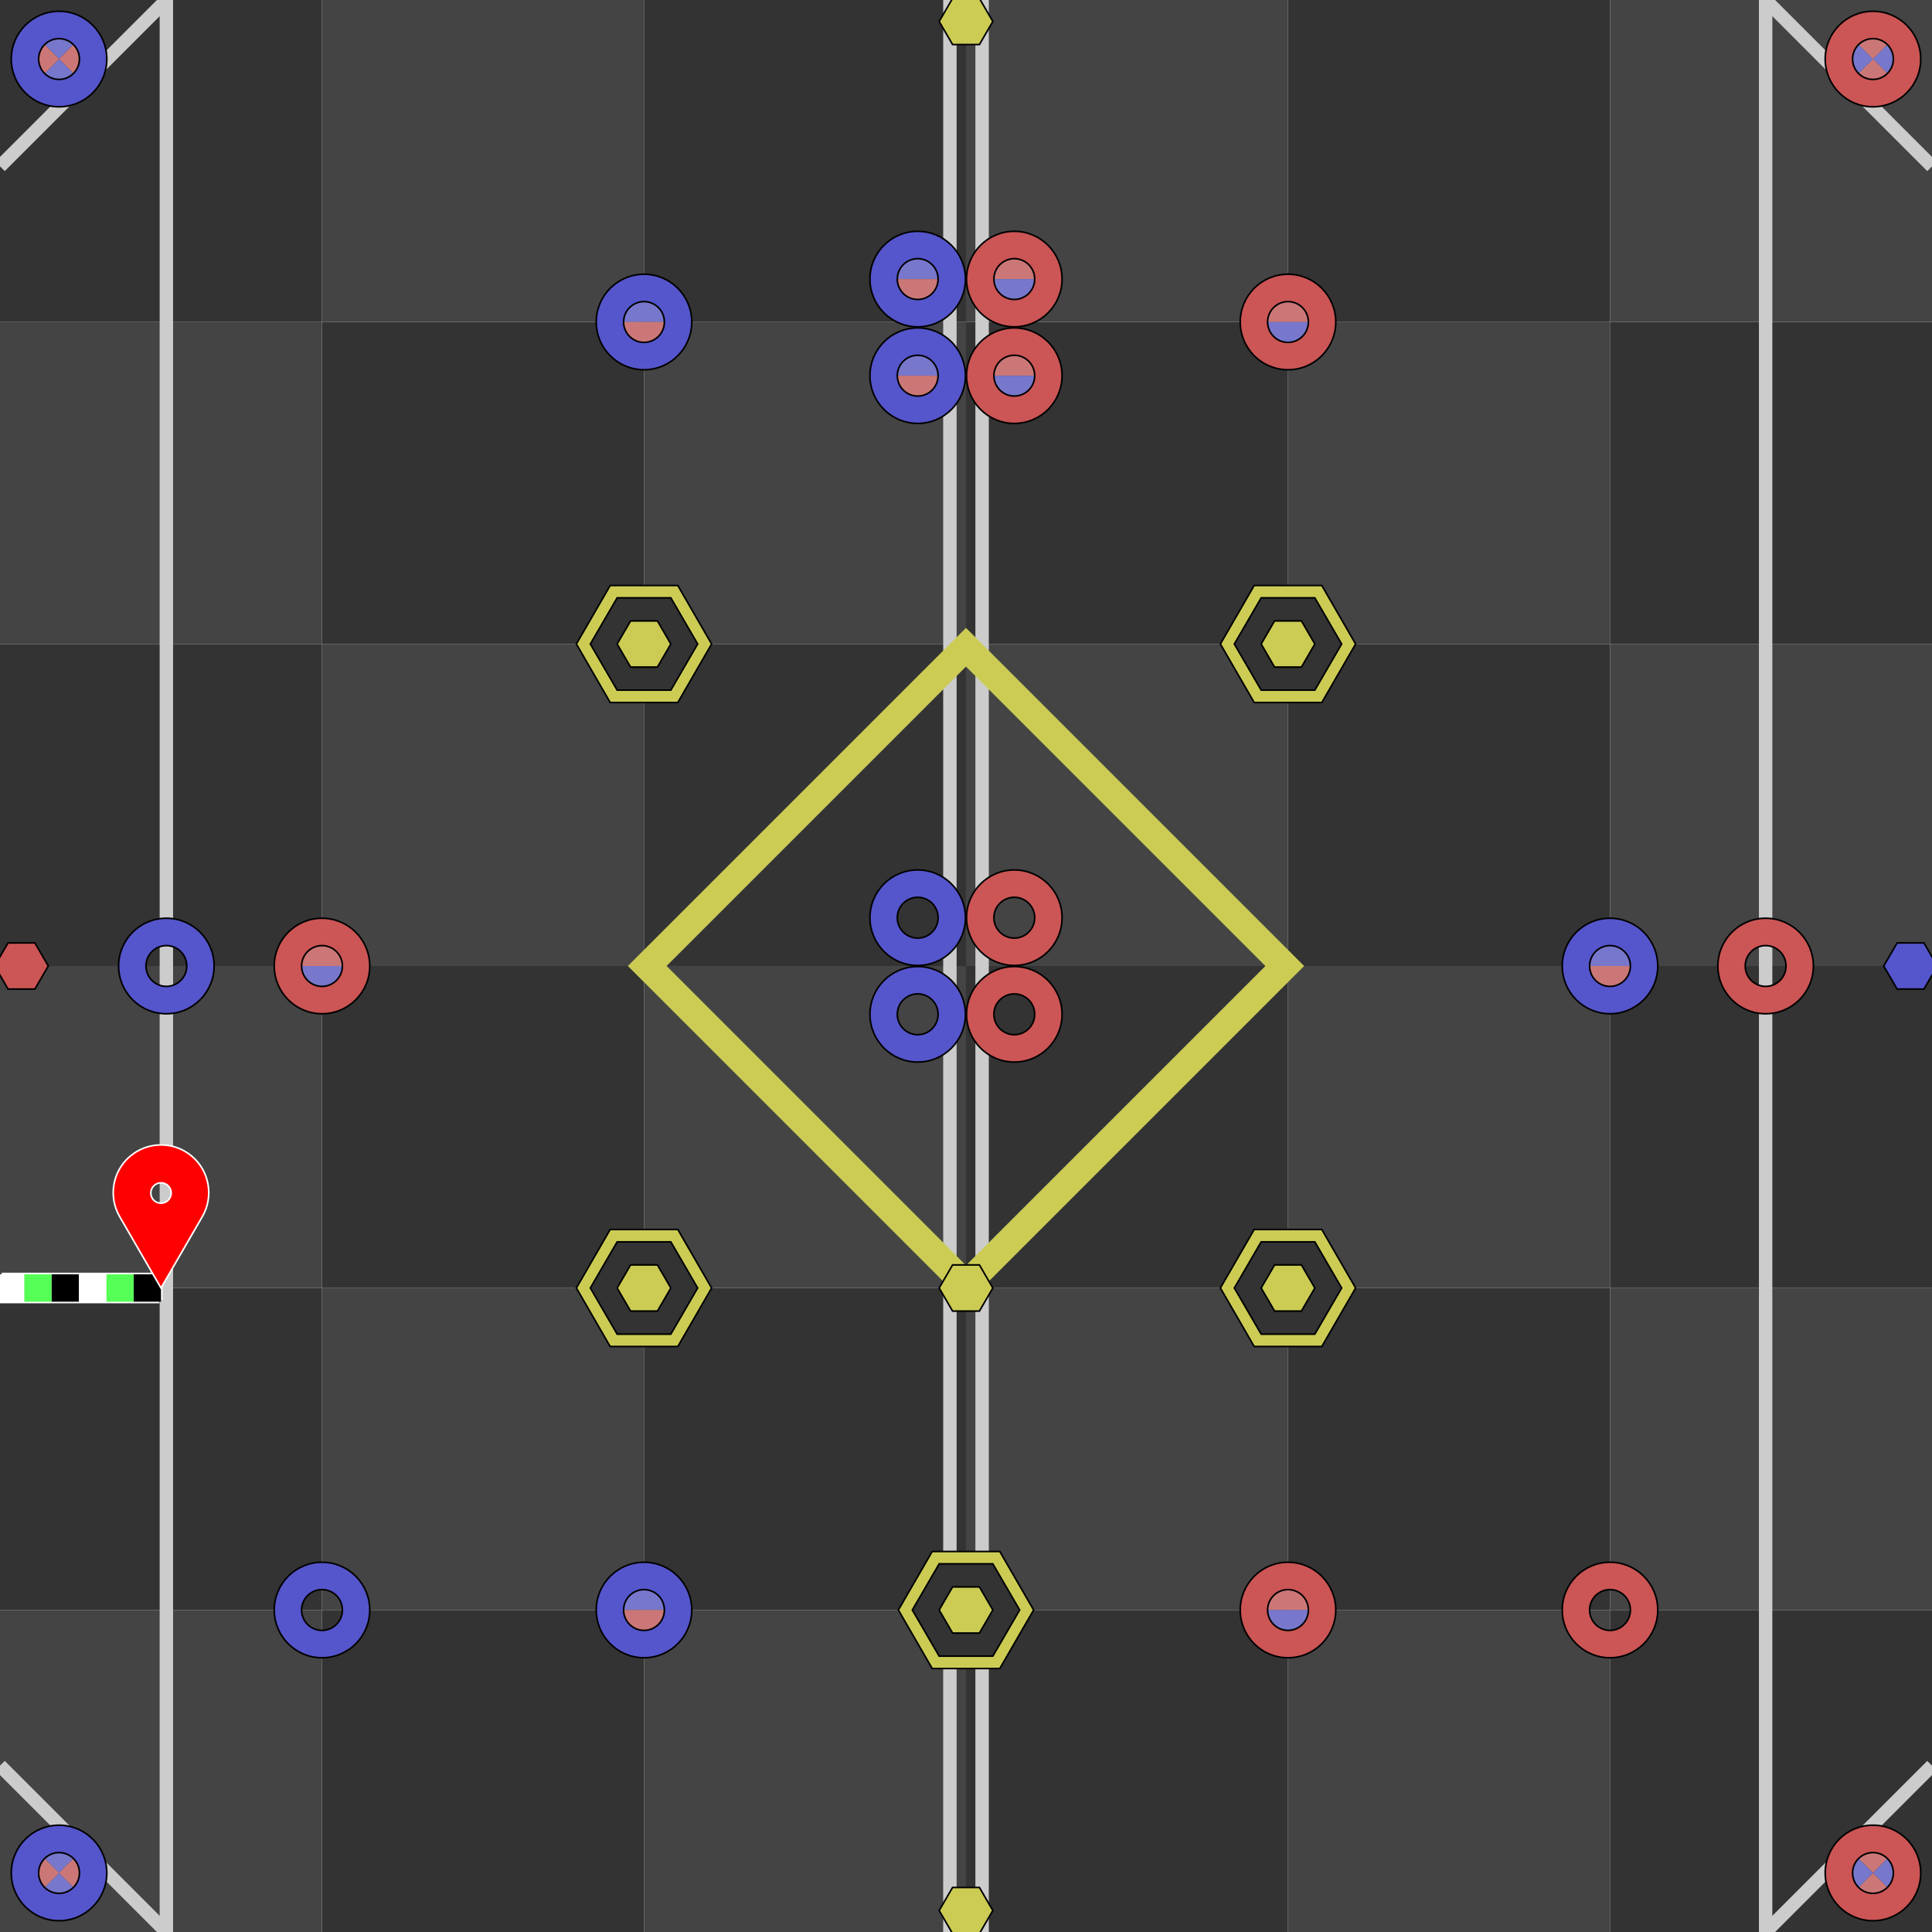
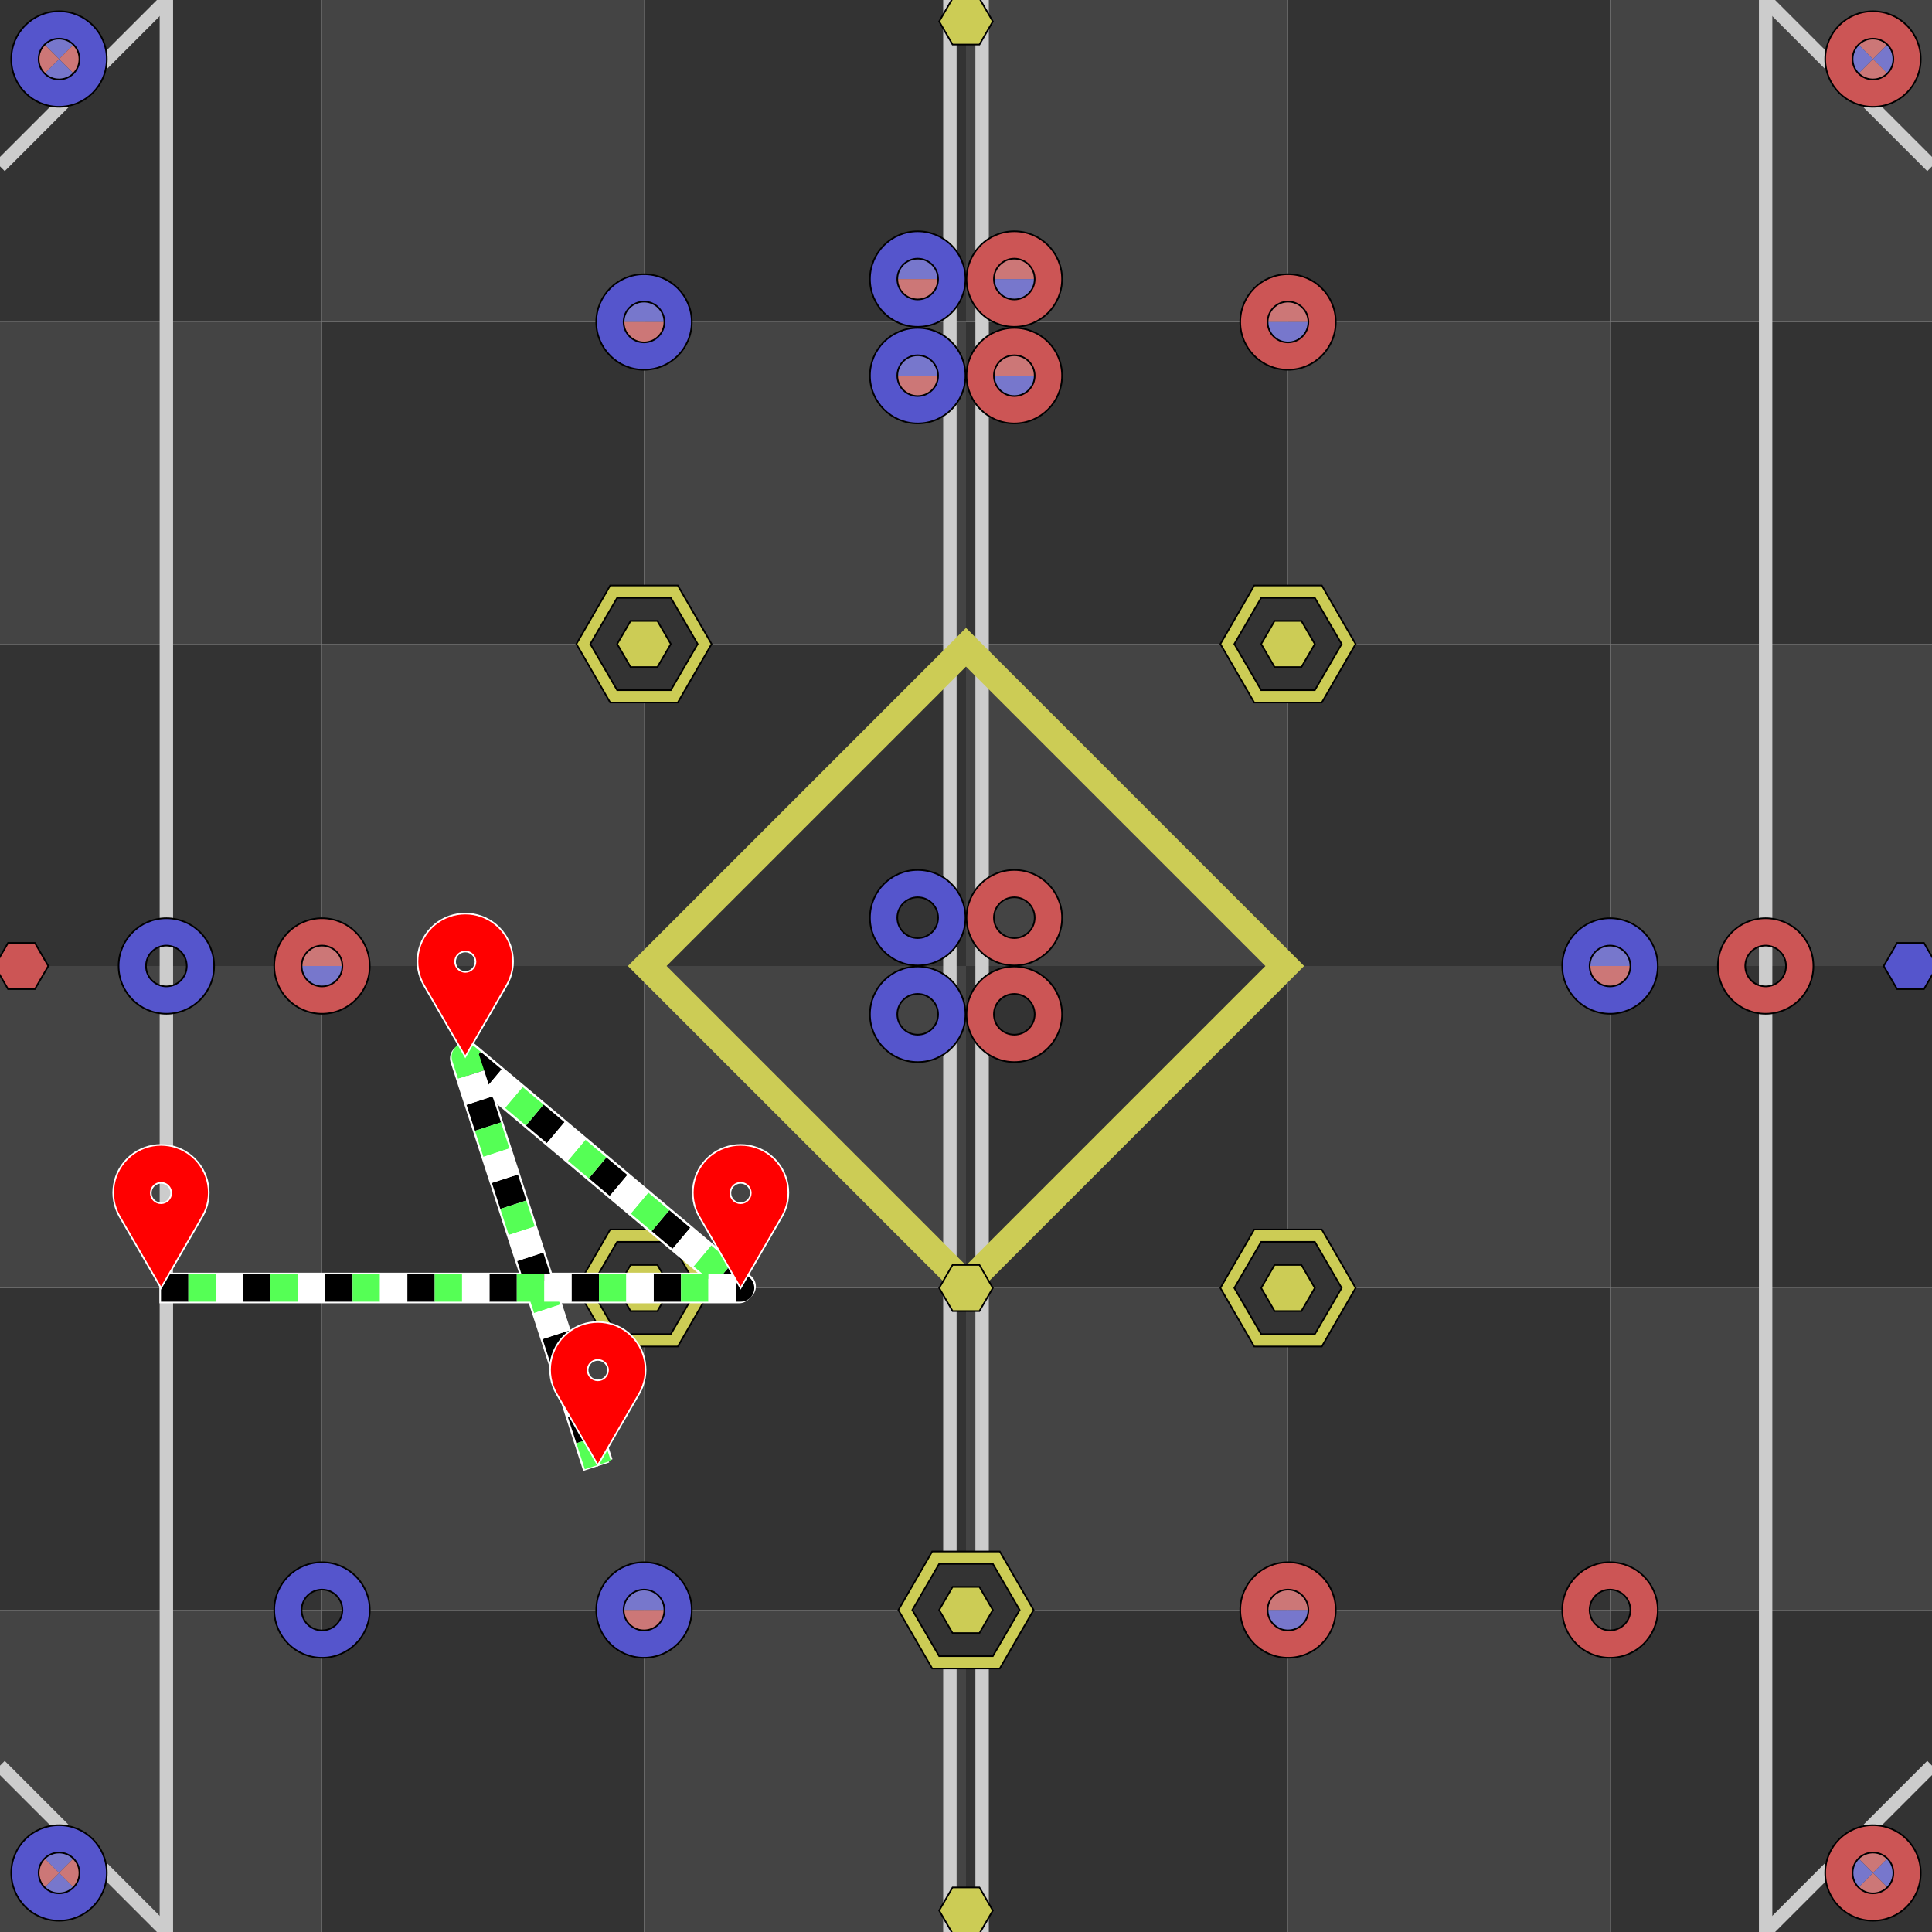
<svg xmlns="http://www.w3.org/2000/svg" version="1.1" width="600" height="600" viewBox="-1800 -1800 3600 3600">
  <g transform="scale(1, -1)">
    <rect x="-1800" y="-1800" width="600" height="600" fill="#444444" />
    <rect x="-1800" y="-1200" width="600" height="600" fill="#333333" />
    <rect x="-1800" y="-600" width="600" height="600" fill="#444444" />
    <rect x="-1800" y="0" width="600" height="600" fill="#333333" />
    <rect x="-1800" y="600" width="600" height="600" fill="#444444" />
    <rect x="-1800" y="1200" width="600" height="600" fill="#333333" />
    <rect x="-1200" y="-1800" width="600" height="600" fill="#333333" />
    <rect x="-1200" y="-1200" width="600" height="600" fill="#444444" />
    <rect x="-1200" y="-600" width="600" height="600" fill="#333333" />
    <rect x="-1200" y="0" width="600" height="600" fill="#444444" />
    <rect x="-1200" y="600" width="600" height="600" fill="#333333" />
    <rect x="-1200" y="1200" width="600" height="600" fill="#444444" />
    <rect x="-600" y="-1800" width="600" height="600" fill="#444444" />
    <rect x="-600" y="-1200" width="600" height="600" fill="#333333" />
    <rect x="-600" y="-600" width="600" height="600" fill="#444444" />
    <rect x="-600" y="0" width="600" height="600" fill="#333333" />
    <rect x="-600" y="600" width="600" height="600" fill="#444444" />
    <rect x="-600" y="1200" width="600" height="600" fill="#333333" />
    <rect x="0" y="-1800" width="600" height="600" fill="#333333" />
    <rect x="0" y="-1200" width="600" height="600" fill="#444444" />
    <rect x="0" y="-600" width="600" height="600" fill="#333333" />
    <rect x="0" y="0" width="600" height="600" fill="#444444" />
    <rect x="0" y="600" width="600" height="600" fill="#333333" />
    <rect x="0" y="1200" width="600" height="600" fill="#444444" />
    <rect x="600" y="-1800" width="600" height="600" fill="#444444" />
    <rect x="600" y="-1200" width="600" height="600" fill="#333333" />
    <rect x="600" y="-600" width="600" height="600" fill="#444444" />
    <rect x="600" y="0" width="600" height="600" fill="#333333" />
    <rect x="600" y="600" width="600" height="600" fill="#444444" />
    <rect x="600" y="1200" width="600" height="600" fill="#333333" />
    <rect x="1200" y="-1800" width="600" height="600" fill="#333333" />
    <rect x="1200" y="-1200" width="600" height="600" fill="#444444" />
    <rect x="1200" y="-600" width="600" height="600" fill="#333333" />
    <rect x="1200" y="0" width="600" height="600" fill="#444444" />
    <rect x="1200" y="600" width="600" height="600" fill="#333333" />
    <rect x="1200" y="1200" width="600" height="600" fill="#444444" />
    <line x1="-1490" y1="-1800" x2="-1490" y2="1800" stroke="#cccccc" stroke-width="25" />
    <line x1="-30" y1="-1800" x2="-30" y2="1800" stroke="#cccccc" stroke-width="25" />
    <line x1="30" y1="-1800" x2="30" y2="1800" stroke="#cccccc" stroke-width="25" />
    <line x1="1490" y1="-1800" x2="1490" y2="1800" stroke="#cccccc" stroke-width="25" />
    <line x1="-1800" y1="-1490" x2="-1490" y2="-1800" stroke="#cccccc" stroke-width="25" />
    <line x1="1800" y1="-1490" x2="1490" y2="-1800" stroke="#cccccc" stroke-width="25" />
    <line x1="-1800" y1="1490" x2="-1490" y2="1800" stroke="#cccccc" stroke-width="25" />
    <line x1="1800" y1="1490" x2="1490" y2="1800" stroke="#cccccc" stroke-width="25" />
    <rect x="-420" y="-420" width="840" height="840" transform="rotate(45)" stroke="#cccc55" fill="none" stroke-width="51" />
    <polygon points="-1710,0 -1735,43 -1785,43 -1810,0 -1785,-43 -1735,-43" fill="#cc5555" stroke="#000000" stroke-width="3" />
    <polygon points="1810,0 1785,43 1735,43 1710,0 1735,-43 1785,-43" fill="#5555cc" stroke="#000000" stroke-width="3" />
    <polygon points="50,1760 25,1803 -25,1803 -50,1760 -25,1717 25,1717" fill="#cccc55" stroke="#000000" stroke-width="3" />
    <polygon points="50,-600 25,-557 -25,-557 -50,-600 -25,-643 25,-643" fill="#cccc55" stroke="#000000" stroke-width="3" />
    <polygon points="50,-1760 25,-1717 -25,-1717 -50,-1760 -25,-1803 25,-1803" fill="#cccc55" stroke="#000000" stroke-width="3" />
    <polygon points="-474,600 -537,709 -663,709 -726,600 -663,491 -537,491" fill="#cccc55" stroke="#000000" stroke-width="3" />
    <polygon points="-500,600 -550,686 -650,686 -700,600 -650,514 -550,514" fill="#333333" stroke="#000000" stroke-width="3" />
    <polygon points="-550,600 -575,643 -625,643 -650,600 -625,557 -575,557" fill="#cccc55" stroke="#000000" stroke-width="3" />
    <polygon points="726,600 663,709 537,709 474,600 537,491 663,491" fill="#cccc55" stroke="#000000" stroke-width="3" />
    <polygon points="700,600 650,686 550,686 500,600 550,514 650,514" fill="#333333" stroke="#000000" stroke-width="3" />
    <polygon points="650,600 625,643 575,643 550,600 575,557 625,557" fill="#cccc55" stroke="#000000" stroke-width="3" />
    <polygon points="-474,-600 -537,-491 -663,-491 -726,-600 -663,-709 -537,-709" fill="#cccc55" stroke="#000000" stroke-width="3" />
    <polygon points="-500,-600 -550,-514 -650,-514 -700,-600 -650,-686 -550,-686" fill="#333333" stroke="#000000" stroke-width="3" />
    <polygon points="-550,-600 -575,-557 -625,-557 -650,-600 -625,-643 -575,-643" fill="#cccc55" stroke="#000000" stroke-width="3" />
    <polygon points="726,-600 663,-491 537,-491 474,-600 537,-709 663,-709" fill="#cccc55" stroke="#000000" stroke-width="3" />
    <polygon points="700,-600 650,-514 550,-514 500,-600 550,-686 650,-686" fill="#333333" stroke="#000000" stroke-width="3" />
    <polygon points="650,-600 625,-557 575,-557 550,-600 575,-643 625,-643" fill="#cccc55" stroke="#000000" stroke-width="3" />
    <polygon points="126,-1200 63,-1091 -63,-1091 -126,-1200 -63,-1309 63,-1309" fill="#cccc55" stroke="#000000" stroke-width="3" />
    <polygon points="100,-1200 50,-1114 -50,-1114 -100,-1200 -50,-1286 50,-1286" fill="#333333" stroke="#000000" stroke-width="3" />
    <polygon points="50,-1200 25,-1157 -25,-1157 -50,-1200 -25,-1243 25,-1243" fill="#cccc55" stroke="#000000" stroke-width="3" />
    <path d="M 1690,1690 l -63,63 a 89,89 0 0,0 126,0 z" fill="#cc7777" />
    <path d="M 1690,1690 l 63,63 a 89,89 0 0,0 0,-126 z" fill="#7777cc" />
    <path d="M 1690,1690 l 63,-63 a 89,89 0 0,0 -126,0 z" fill="#cc7777" />
    <path d="M 1690,1690 l -63,-63 a 89,89 0 0,0 0,126 z" fill="#7777cc" />
    <path d="M 1601,1690 a 89 89 0 0 0 178 0 a 89 89 0 0 0 -178 0 z m 51 0 a 38 38 0 0 0 76 0 a 38 38 0 0 0 -76 0 z" fill="#cc5555" stroke="#000000" stroke-width="3" fill-rule="evenodd" />
    <path d="M 1690,-1690 l -63,63 a 89,89 0 0,0 126,0 z" fill="#cc7777" />
    <path d="M 1690,-1690 l 63,63 a 89,89 0 0,0 0,-126 z" fill="#7777cc" />
    <path d="M 1690,-1690 l 63,-63 a 89,89 0 0,0 -126,0 z" fill="#cc7777" />
    <path d="M 1690,-1690 l -63,-63 a 89,89 0 0,0 0,126 z" fill="#7777cc" />
    <path d="M 1601,-1690 a 89 89 0 0 0 178 0 a 89 89 0 0 0 -178 0 z m 51 0 a 38 38 0 0 0 76 0 a 38 38 0 0 0 -76 0 z" fill="#cc5555" stroke="#000000" stroke-width="3" fill-rule="evenodd" />
    <path d="M -1690,1690 l -63,63 a 89,89 0 0,0 126,0 z" fill="#7777cc" />
    <path d="M -1690,1690 l 63,63 a 89,89 0 0,0 0,-126 z" fill="#cc7777" />
    <path d="M -1690,1690 l 63,-63 a 89,89 0 0,0 -126,0 z" fill="#7777cc" />
    <path d="M -1690,1690 l -63,-63 a 89,89 0 0,0 0,126 z" fill="#cc7777" />
    <path d="M -1779,1690 a 89 89 0 0 0 178 0 a 89 89 0 0 0 -178 0 z m 51 0 a 38 38 0 0 0 76 0 a 38 38 0 0 0 -76 0 z" fill="#5555cc" stroke="#000000" stroke-width="3" fill-rule="evenodd" />
    <path d="M -1690,-1690 l -63,63 a 89,89 0 0,0 126,0 z" fill="#7777cc" />
    <path d="M -1690,-1690 l 63,63 a 89,89 0 0,0 0,-126 z" fill="#cc7777" />
    <path d="M -1690,-1690 l 63,-63 a 89,89 0 0,0 -126,0 z" fill="#7777cc" />
    <path d="M -1690,-1690 l -63,-63 a 89,89 0 0,0 0,126 z" fill="#cc7777" />
    <path d="M -1779,-1690 a 89 89 0 0 0 178 0 a 89 89 0 0 0 -178 0 z m 51 0 a 38 38 0 0 0 76 0 a 38 38 0 0 0 -76 0 z" fill="#5555cc" stroke="#000000" stroke-width="3" fill-rule="evenodd" />
    <path d="M 1,1280 a 89,89 0 1,0 178,0" fill="#cc7777" />
    <path d="M 1,1280 a 89,89 0 1,1 178,0" fill="#7777cc" />
    <path d="M 1,1280 a 89 89 0 0 0 178 0 a 89 89 0 0 0 -178 0 z m 51 0 a 38 38 0 0 0 76 0 a 38 38 0 0 0 -76 0 z" fill="#cc5555" stroke="#000000" stroke-width="3" fill-rule="evenodd" />
    <path d="M 511,1200 a 89,89 0 1,0 178,0" fill="#cc7777" />
    <path d="M 511,1200 a 89,89 0 1,1 178,0" fill="#7777cc" />
    <path d="M 511,1200 a 89 89 0 0 0 178 0 a 89 89 0 0 0 -178 0 z m 51 0 a 38 38 0 0 0 76 0 a 38 38 0 0 0 -76 0 z" fill="#cc5555" stroke="#000000" stroke-width="3" fill-rule="evenodd" />
    <path d="M 1,1100 a 89,89 0 1,0 178,0" fill="#cc7777" />
    <path d="M 1,1100 a 89,89 0 1,1 178,0" fill="#7777cc" />
    <path d="M 1,1100 a 89 89 0 0 0 178 0 a 89 89 0 0 0 -178 0 z m 51 0 a 38 38 0 0 0 76 0 a 38 38 0 0 0 -76 0 z" fill="#cc5555" stroke="#000000" stroke-width="3" fill-rule="evenodd" />
    <path d="M -1289,0 a 89,89 0 1,0 178,0" fill="#cc7777" />
    <path d="M -1289,0 a 89,89 0 1,1 178,0" fill="#7777cc" />
    <path d="M -1289,0 a 89 89 0 0 0 178 0 a 89 89 0 0 0 -178 0 z m 51 0 a 38 38 0 0 0 76 0 a 38 38 0 0 0 -76 0 z" fill="#cc5555" stroke="#000000" stroke-width="3" fill-rule="evenodd" />
    <path d="M 511,-1200 a 89,89 0 1,0 178,0" fill="#cc7777" />
    <path d="M 511,-1200 a 89,89 0 1,1 178,0" fill="#7777cc" />
    <path d="M 511,-1200 a 89 89 0 0 0 178 0 a 89 89 0 0 0 -178 0 z m 51 0 a 38 38 0 0 0 76 0 a 38 38 0 0 0 -76 0 z" fill="#cc5555" stroke="#000000" stroke-width="3" fill-rule="evenodd" />
    <path d="M -179,1280 a 89,89 0 1,0 178,0" fill="#7777cc" />
    <path d="M -179,1280 a 89,89 0 1,1 178,0" fill="#cc7777" />
    <path d="M -179,1280 a 89 89 0 0 0 178 0 a 89 89 0 0 0 -178 0 z m 51 0 a 38 38 0 0 0 76 0 a 38 38 0 0 0 -76 0 z" fill="#5555cc" stroke="#000000" stroke-width="3" fill-rule="evenodd" />
    <path d="M -689,1200 a 89,89 0 1,0 178,0" fill="#7777cc" />
    <path d="M -689,1200 a 89,89 0 1,1 178,0" fill="#cc7777" />
    <path d="M -689,1200 a 89 89 0 0 0 178 0 a 89 89 0 0 0 -178 0 z m 51 0 a 38 38 0 0 0 76 0 a 38 38 0 0 0 -76 0 z" fill="#5555cc" stroke="#000000" stroke-width="3" fill-rule="evenodd" />
    <path d="M -179,1100 a 89,89 0 1,0 178,0" fill="#7777cc" />
    <path d="M -179,1100 a 89,89 0 1,1 178,0" fill="#cc7777" />
    <path d="M -179,1100 a 89 89 0 0 0 178 0 a 89 89 0 0 0 -178 0 z m 51 0 a 38 38 0 0 0 76 0 a 38 38 0 0 0 -76 0 z" fill="#5555cc" stroke="#000000" stroke-width="3" fill-rule="evenodd" />
    <path d="M 1111,0 a 89,89 0 1,0 178,0" fill="#7777cc" />
    <path d="M 1111,0 a 89,89 0 1,1 178,0" fill="#cc7777" />
    <path d="M 1111,0 a 89 89 0 0 0 178 0 a 89 89 0 0 0 -178 0 z m 51 0 a 38 38 0 0 0 76 0 a 38 38 0 0 0 -76 0 z" fill="#5555cc" stroke="#000000" stroke-width="3" fill-rule="evenodd" />
    <path d="M -689,-1200 a 89,89 0 1,0 178,0" fill="#7777cc" />
    <path d="M -689,-1200 a 89,89 0 1,1 178,0" fill="#cc7777" />
    <path d="M -689,-1200 a 89 89 0 0 0 178 0 a 89 89 0 0 0 -178 0 z m 51 0 a 38 38 0 0 0 76 0 a 38 38 0 0 0 -76 0 z" fill="#5555cc" stroke="#000000" stroke-width="3" fill-rule="evenodd" />
    <path d="M 1,90 a 89 89 0 0 0 178 0 a 89 89 0 0 0 -178 0 z m 51 0 a 38 38 0 0 0 76 0 a 38 38 0 0 0 -76 0 z" fill="#cc5555" stroke="#000000" stroke-width="3" fill-rule="evenodd" />
    <path d="M 1401,0 a 89 89 0 0 0 178 0 a 89 89 0 0 0 -178 0 z m 51 0 a 38 38 0 0 0 76 0 a 38 38 0 0 0 -76 0 z" fill="#cc5555" stroke="#000000" stroke-width="3" fill-rule="evenodd" />
    <path d="M 1,-90 a 89 89 0 0 0 178 0 a 89 89 0 0 0 -178 0 z m 51 0 a 38 38 0 0 0 76 0 a 38 38 0 0 0 -76 0 z" fill="#cc5555" stroke="#000000" stroke-width="3" fill-rule="evenodd" />
    <path d="M 1111,-1200 a 89 89 0 0 0 178 0 a 89 89 0 0 0 -178 0 z m 51 0 a 38 38 0 0 0 76 0 a 38 38 0 0 0 -76 0 z" fill="#cc5555" stroke="#000000" stroke-width="3" fill-rule="evenodd" />
    <path d="M -179,90 a 89 89 0 0 0 178 0 a 89 89 0 0 0 -178 0 z m 51 0 a 38 38 0 0 0 76 0 a 38 38 0 0 0 -76 0 z" fill="#5555cc" stroke="#000000" stroke-width="3" fill-rule="evenodd" />
    <path d="M -1579,0 a 89 89 0 0 0 178 0 a 89 89 0 0 0 -178 0 z m 51 0 a 38 38 0 0 0 76 0 a 38 38 0 0 0 -76 0 z" fill="#5555cc" stroke="#000000" stroke-width="3" fill-rule="evenodd" />
    <path d="M -179,-90 a 89 89 0 0 0 178 0 a 89 89 0 0 0 -178 0 z m 51 0 a 38 38 0 0 0 76 0 a 38 38 0 0 0 -76 0 z" fill="#5555cc" stroke="#000000" stroke-width="3" fill-rule="evenodd" />
    <path d="M -1289,-1200 a 89 89 0 0 0 178 0 a 89 89 0 0 0 -178 0 z m 51 0 a 38 38 0 0 0 76 0 a 38 38 0 0 0 -76 0 z" fill="#5555cc" stroke="#000000" stroke-width="3" fill-rule="evenodd" />
-     <polyline points="-1497,-597 -1797,-597" fill="none" stroke="#ffffff" stroke-width="51" stroke-linejoin="round" />
-     <polyline points="-1503,-603 -1803,-603" fill="none" stroke="#ffffff" stroke-width="51" stroke-linejoin="round" />
-     <polyline points="-1500,-600 -1800,-600" fill="none" stroke="#000000" stroke-width="51" stroke-dasharray="51,102" stroke-linejoin="round" />
-     <polyline points="-1500,-600 -1800,-600" fill="none" stroke="#55ff55" stroke-width="51" stroke-dasharray="51,102" stroke-dashoffset="102" stroke-linejoin="round" />
-     <polyline points="-1500,-600 -1800,-600" fill="none" stroke="#ffffff" stroke-width="51" stroke-dasharray="51,102" stroke-dashoffset="51" stroke-linejoin="round" />
+     <polyline points="-1497,-597 -417,-597 -930,-166 -683,-927" fill="none" stroke="#ffffff" stroke-width="51" stroke-linejoin="round" />
+     <polyline points="-1503,-603 -423,-603 -936,-172 -689,-933" fill="none" stroke="#ffffff" stroke-width="51" stroke-linejoin="round" />
+     <polyline points="-1500,-600 -420,-600 -933,-169 -686,-930" fill="none" stroke="#000000" stroke-width="51" stroke-dasharray="51,102" stroke-linejoin="round" />
+     <polyline points="-1500,-600 -420,-600 -933,-169 -686,-930" fill="none" stroke="#55ff55" stroke-width="51" stroke-dasharray="51,102" stroke-dashoffset="102" stroke-linejoin="round" />
+     <polyline points="-1500,-600 -420,-600 -933,-169 -686,-930" fill="none" stroke="#ffffff" stroke-width="51" stroke-dasharray="51,102" stroke-dashoffset="51" stroke-linejoin="round" />
    <path d="M -1500,-600 l -77 133 a 89 89 0 1 0 154 0 z m -19 177 a 19 19 0 0 0 38 0 a 19 19 0 0 0 -38 0 z" fill="#ff0000" stroke="#ffffff" stroke-width="3" fill-rule="evenodd" />
+     <path d="M -420,-600 l -77 133 a 89 89 0 1 0 154 0 z m -19 177 a 19 19 0 0 0 38 0 a 19 19 0 0 0 -38 0 z" fill="#ff0000" stroke="#ffffff" stroke-width="3" fill-rule="evenodd" />
+     <path d="M -933,-169 l -77 133 a 89 89 0 1 0 154 0 z m -19 177 a 19 19 0 0 0 38 0 a 19 19 0 0 0 -38 0 z" fill="#ff0000" stroke="#ffffff" stroke-width="3" fill-rule="evenodd" />
+     <path d="M -686,-930 l -77 133 a 89 89 0 1 0 154 0 z m -19 177 a 19 19 0 0 0 38 0 a 19 19 0 0 0 -38 0 z" fill="#ff0000" stroke="#ffffff" stroke-width="3" fill-rule="evenodd" />
  </g>
</svg>
